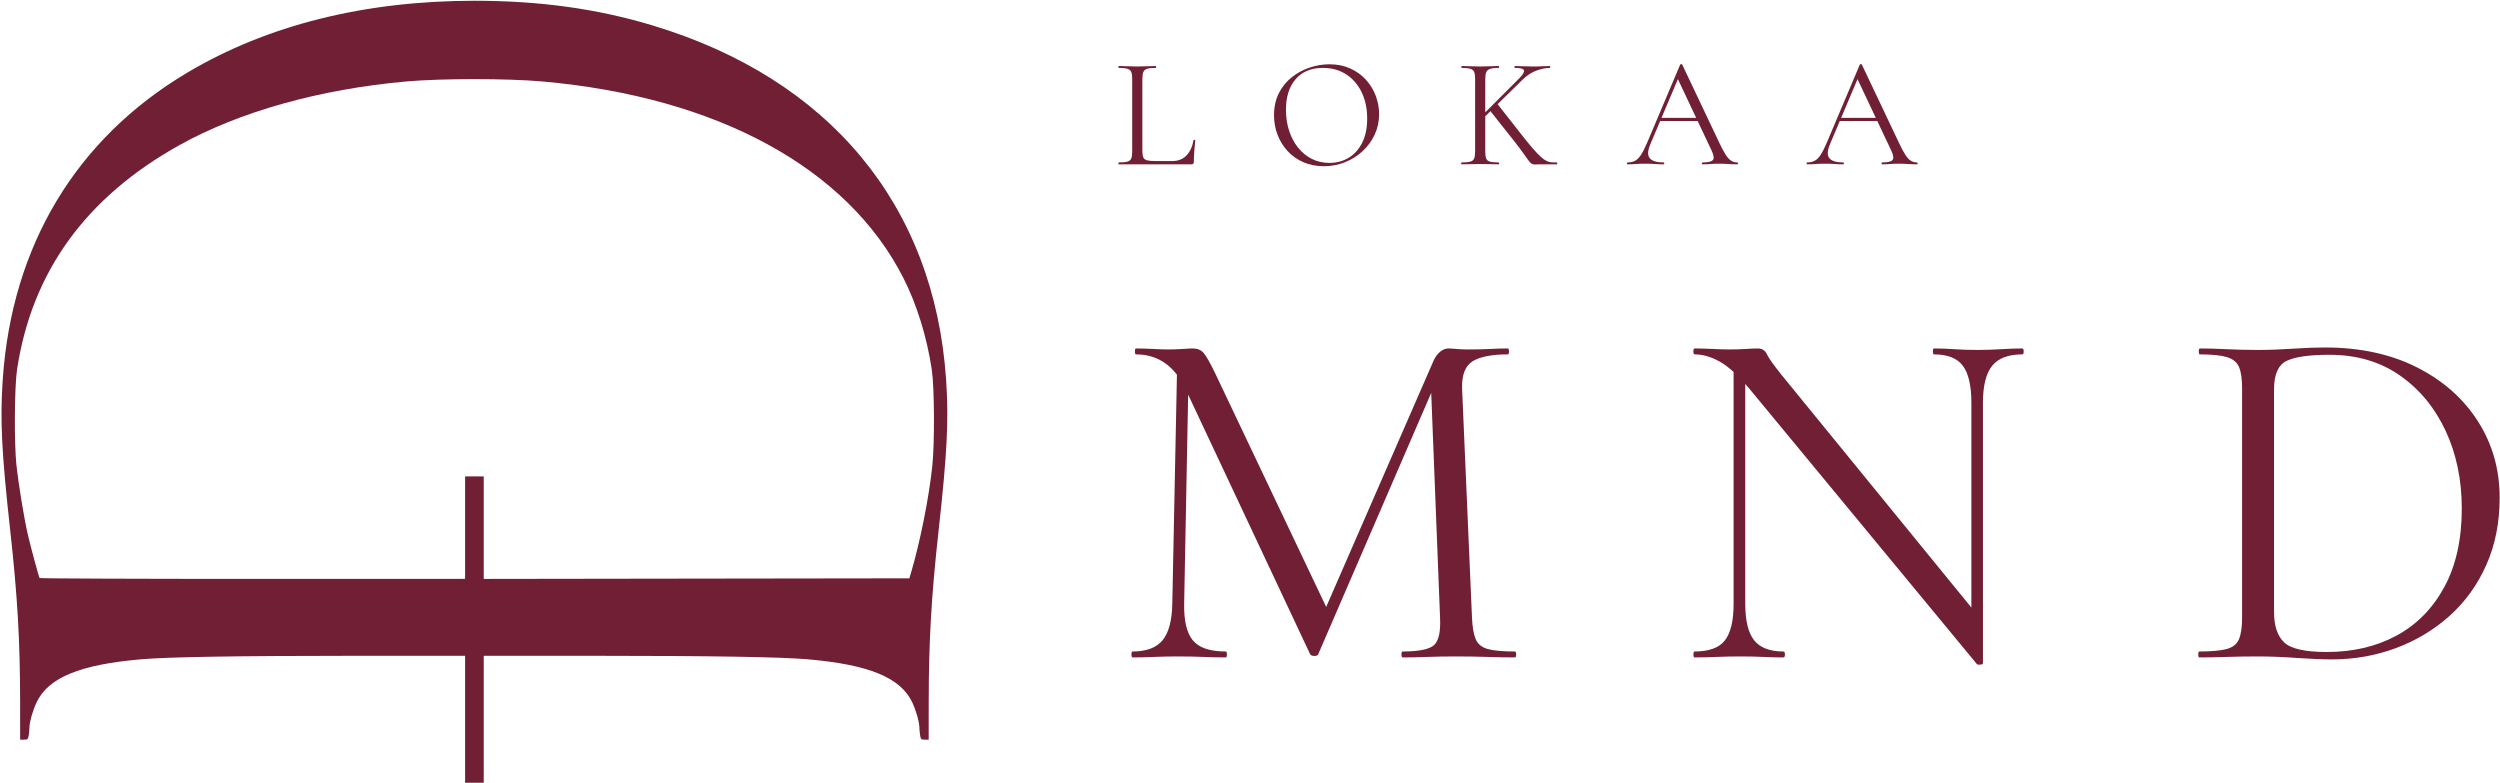
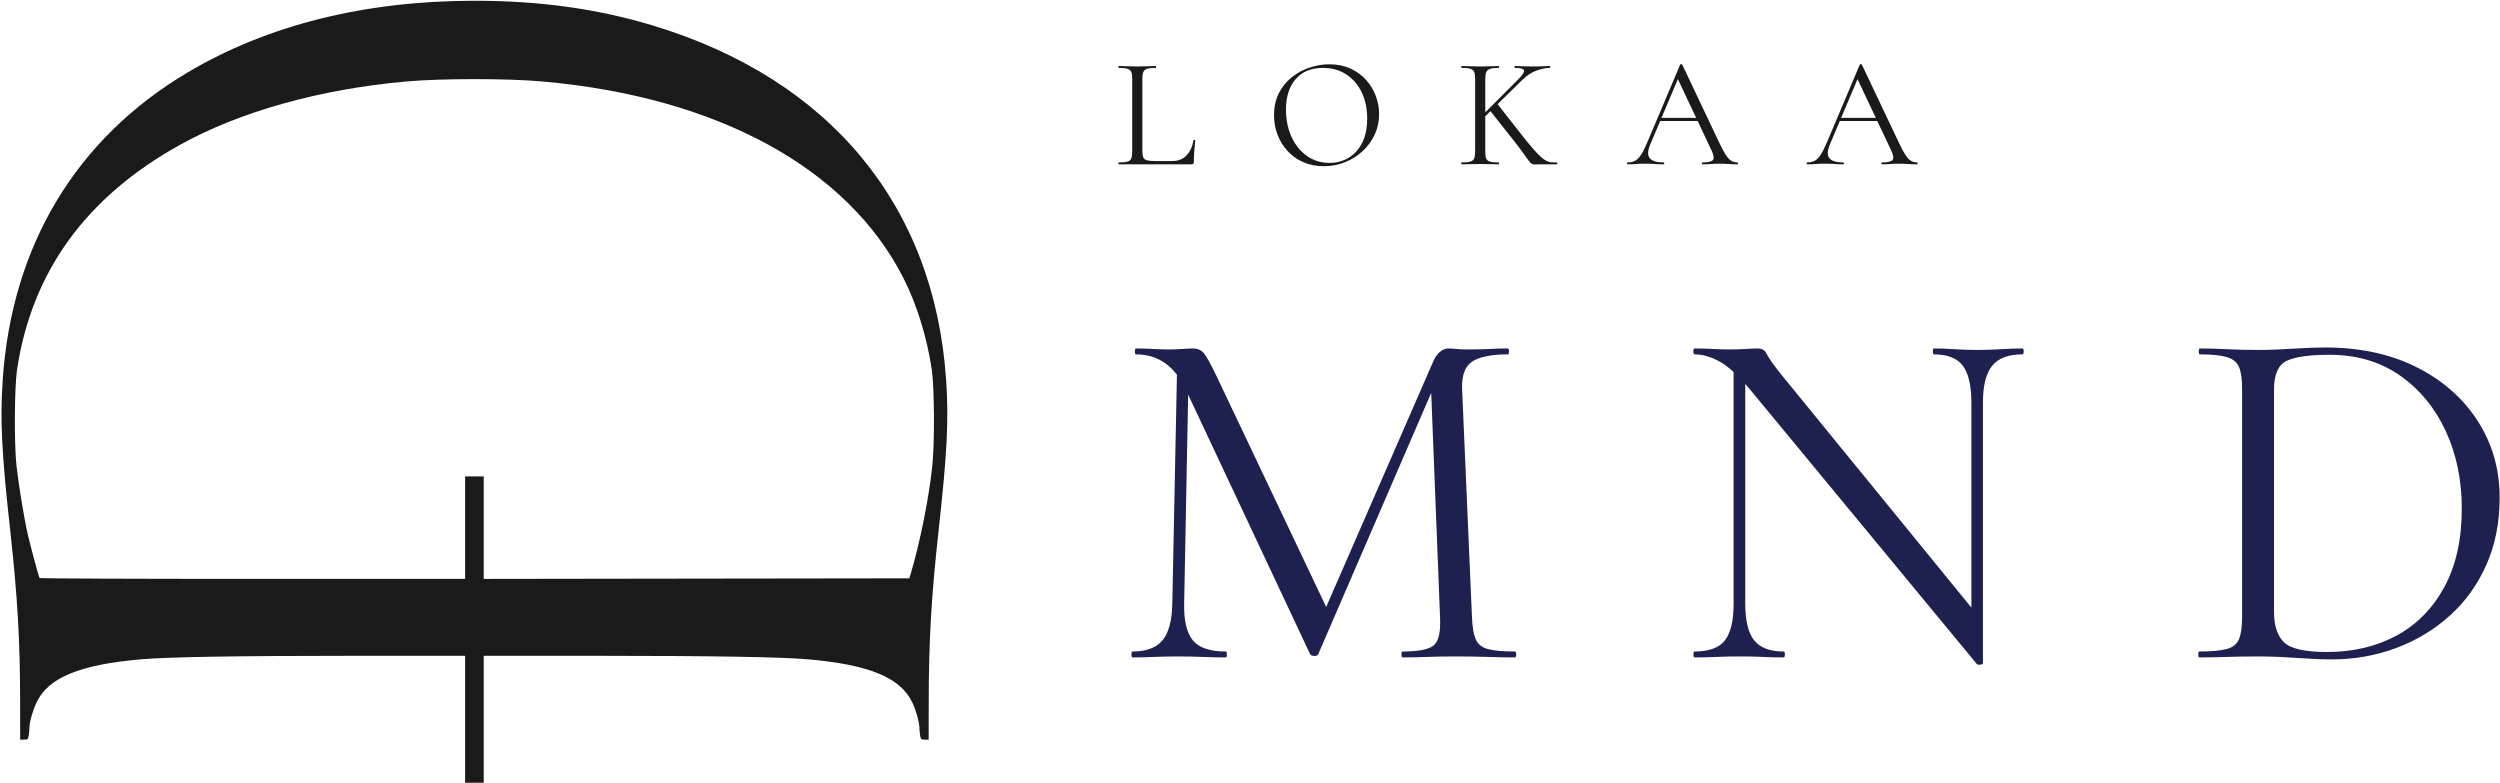
- <svg xmlns="http://www.w3.org/2000/svg" viewBox="0.00 0.00 5055.64 1583.33" width="5056" height="1583" fill="#711F35" role="img" aria-label="LOKAA by MND">
+ <svg xmlns="http://www.w3.org/2000/svg" viewBox="0.00 0.00 5055.64 1583.33" width="5056" height="1583" fill="#1A1A1A" role="img" aria-label="LOKAA by MND">
  <path d="M399.00 617.50 L399.00 563.00 L301.25 563.03 C202.89 563.05 144.12 564.03 121.00 566.01 C68.22 570.54 40.97 581.80 31.01 603.20 C27.73 610.25 25.01 619.86 24.99 624.46 C24.98 626.13 24.70 629.19 24.36 631.25 C23.78 634.72 23.49 635.00 20.37 635.00 L17.00 635.00 L16.98 603.25 C16.94 550.33 14.76 512.25 8.48 455.50 C1.06 388.34 -0.32 360.51 2.05 325.83 C9.89 210.76 65.10 119.04 160.68 62.25 C229.17 21.56 312.78 0.65 407.00 0.65 C463.08 0.65 512.47 7.50 560.12 21.89 C711.96 67.74 801.74 176.09 811.95 325.83 C814.31 360.34 812.90 388.68 805.52 455.50 C799.24 512.25 797.06 550.33 797.02 603.25 L797.00 635.00 L793.63 635.00 C790.51 635.00 790.22 634.72 789.64 631.25 C789.30 629.19 789.02 626.13 789.01 624.46 C788.99 619.86 786.27 610.25 782.99 603.20 C773.03 581.80 745.78 570.54 693.00 566.01 C669.88 564.03 611.11 563.05 512.75 563.03 L415.00 563.00 L415.00 617.50 L415.00 672.00 L407.00 672.00 L399.00 672.00 L399.00 617.50 Z M399.00 453.00 L399.00 409.00 L407.00 409.00 L415.00 409.00 L415.00 453.00 L415.00 497.01 L597.71 496.75 L780.41 496.50 L781.75 492.00 C789.64 465.47 797.17 427.74 800.12 400.00 C802.18 380.65 801.93 332.49 799.69 317.50 C795.47 289.30 786.88 261.52 775.33 238.76 C727.34 144.19 615.58 83.30 465.50 69.95 C435.11 67.25 378.89 67.25 348.50 69.95 C274.19 76.56 205.33 95.88 153.77 124.58 C73.32 169.37 26.85 233.65 14.31 317.50 C12.10 332.31 11.81 380.71 13.82 399.50 C15.54 415.53 20.55 446.01 23.60 459.00 C26.29 470.46 32.93 495.05 33.66 496.25 C33.91 496.66 116.22 497.00 216.56 497.00 L399.00 497.00 L399.00 453.00 Z" transform="translate(0 0.000) scale(2.356151)" />
  <path d="M185 543V85Q185 57.7 191 44.05Q197 30.4 214.284 25.6Q231.567 20.8 265.2 20.8H374.399Q432.399 20.8 466.2 57.2Q500 93.6 510.2 153.2Q510.4 156.2 515.8 155.6Q521.2 155 521.2 152Q518.2 124.6 515.2 86.135Q512.2 47.669 512.2 15Q512.2 0 497.124 0H34.8Q32.8 0 32.8 6.0Q32.8 12 34.8 12Q71.348 12 89.622 17.0Q107.896 22 114.148 37.0Q120.4 52 120.4 81V544Q120.4 573 114.148 587.5Q107.896 602 89.622 607.5Q71.348 613 34.8 613Q32.8 613 32.8 619.0Q32.8 625 34.8 625Q58.8 625 89.055 623.5Q119.31 622 152.13 622Q187 622 217.004 623.5Q247.008 625 270.4 625Q272.6 625 272.6 619.0Q272.6 613 270.4 613Q233.937 613 215.706 607.5Q197.475 602 191.237 587.0Q185 572 185 543Z" transform="translate(2251.240 332.402) scale(0.318182 -0.318182)" />
  <path d="M366 -12Q294 -12 235.5 13.5Q177 39 135.5 84.0Q94 129 71.5 187.5Q49 246 49 312Q49 393 80.5 454.0Q112 515 164.0 555.5Q216 596 278.0 616.0Q340 636 401 636Q475 636 533.5 609.5Q592 583 633.0 538.0Q674 493 695.5 436.0Q717 379 717 319Q717 249 689.0 189.0Q661 129 612.5 84.0Q564 39 500.5 13.5Q437 -12 366 -12ZM401.4 9Q468.6 9 523 41.4Q577.399 73.8 609.299 137Q641.199 200.2 641.199 290.8Q641.199 385.2 606.399 457.6Q571.599 530 508.4 571.5Q445.2 613 359.4 613Q248.4 613 186.601 541.6Q124.801 470.2 124.801 346.6Q124.801 276 144.601 214.5Q164.401 153 201.301 106.7Q238.2 60.4 288.9 34.7Q339.6 9 401.4 9Z" transform="translate(2560.831 332.402) scale(0.318182 -0.318182)" />
  <path d="M121.4 81V544Q121.4 573 115.2 587.5Q109 602 90.7 607.5Q72.4 613 36 613Q33.8 613 33.8 619.0Q33.8 625 36 625Q60.4 625 90.4 623.5Q120.4 622 153.2 622Q188.8 622 218.4 623.5Q248 625 271.4 625Q273.6 625 273.6 619.0Q273.6 613 271.4 613Q235 613 216.8 607.0Q198.6 601 192.3 586.0Q186 571 186 542V81Q186 52 191.8 37.0Q197.6 22 216.2 17.0Q234.8 12 271.4 12Q273.8 12 273.8 6.0Q273.8 0 271.4 0Q247 0 217.9 1.0Q188.8 2 153.2 2Q120.4 2 89.8 1.0Q59.2 0 34.8 0Q32.8 0 32.8 6.0Q32.8 12 34.8 12Q71.4 12 90.1 17.0Q108.8 22 115.1 37.0Q121.4 52 121.4 81ZM371.8 145 213.2 345.2 262.801 384.6 408.601 198.6Q454.001 140.4 485.401 104.1Q516.801 67.8 538.101 48.5Q559.401 29.2 575.8 21.4Q592.2 13.6 607.3 12.8Q622.4 12 640.8 12Q643.8 12 643.8 6.0Q643.8 0 640.8 0Q596 0 569 0.0Q542 0 528.8 0Q520.2 0 514.4 -0.6Q508.6 -1.2 503 -1.2Q489.2 -1.2 480.8 3.8Q472.4 8.8 461.3 23.8Q450.2 38.8 429.8 67.8Q409.4 96.8 371.8 145ZM142.4 286.8 399.6 544.4Q437.4 582.2 431.9 597.6Q426.4 613 374 613Q371.8 613 371.8 619.0Q371.8 625 374 625Q398.6 625 423.8 623.5Q449 622 490.2 622Q529.4 622 552.2 623.5Q575 625 596.201 625Q599.201 625 599.201 619.0Q599.201 613 596.201 613Q559.8 613 512.8 596.5Q465.8 580 423.2 538.4L167 287Z" transform="translate(2944.558 332.402) scale(0.318182 -0.318182)" />
  <path d="M194.2 275.399 204.4 295.399H469.2L476.2 275.399ZM698.6 12Q702.8 12 702.8 6.0Q702.8 0 698.6 0Q670.2 0 640.1 2.0Q610 4 582.4 4Q550.8 4 527.8 2.0Q504.8 0 477 0Q473 0 473.0 6.0Q473 12 477 12Q530 12 542.9 27.3Q555.8 42.6 535.6 86L314.2 554.999L339.2 585.8L145 126.8Q119.6 66 141.6 39Q163.6 12 229.2 12Q234.2 12 234.2 6.0Q234.2 0 229.2 0Q199.2 0 174.2 2.0Q149.2 4 111.2 4Q75.4 4 53.5 2.0Q31.6 0 0.8 0Q-3.2 0 -3.2 6.0Q-3.2 12 0.8 12Q27.8 12 47.7 22.3Q67.6 32.6 85.5 59.5Q103.4 86.4 124.4 136L335 633.8Q336.8 636.8 342 636.9Q347.2 637 348.2 633.8L583.8 137Q607 87.6 624.9 60.1Q642.8 32.6 660.3 22.3Q677.8 12 698.6 12Z" transform="translate(3291.376 332.402) scale(0.318182 -0.318182)" />
  <path d="M194.2 275.399 204.4 295.399H469.2L476.2 275.399ZM698.6 12Q702.8 12 702.8 6.0Q702.8 0 698.6 0Q670.2 0 640.1 2.0Q610 4 582.4 4Q550.8 4 527.8 2.0Q504.8 0 477 0Q473 0 473.0 6.0Q473 12 477 12Q530 12 542.9 27.3Q555.8 42.6 535.6 86L314.2 554.999L339.2 585.8L145 126.8Q119.6 66 141.6 39Q163.6 12 229.2 12Q234.2 12 234.2 6.0Q234.2 0 229.2 0Q199.2 0 174.2 2.0Q149.2 4 111.2 4Q75.4 4 53.5 2.0Q31.6 0 0.8 0Q-3.2 0 -3.2 6.0Q-3.2 12 0.8 12Q27.8 12 47.7 22.3Q67.6 32.6 85.5 59.5Q103.4 86.4 124.4 136L335 633.8Q336.8 636.8 342 636.9Q347.2 637 348.2 633.8L583.8 137Q607 87.6 624.9 60.1Q642.8 32.6 660.3 22.3Q677.8 12 698.6 12Z" transform="translate(3654.740 332.402) scale(0.318182 -0.318182)" />
-   <path d="M119.4 108.6 129.4 602 152.8 600 143.4 108.6Q142.4 57.2 160.9 34.6Q179.4 12 227.6 12Q229.8 12 229.8 6.0Q229.8 0 227.6 0Q205.6 0 182.2 1.0Q158.8 2 130.6 2Q105 2 82.2 1.0Q59.4 0 39 0Q36.8 0 36.8 6.0Q36.8 12 39 12Q80.8 12 99.6 34.6Q118.4 57.2 119.4 108.6ZM812.2 12Q815 12 815 6.0Q815 0 812.2 0Q787.8 0 757.6 1.0Q727.4 2 693.8 2Q661.6 2 634.4 1.0Q607.2 0 585.2 0Q583 0 583 6.0Q583 12 585.2 12Q634.6 12 648.9 25.0Q663.2 38 661 81L642 564.199L675.4 609.8L414.8 7Q413.8 3 406.9 3.0Q400 3 398 7L146.6 542Q113.4 613 46 613Q43.8 613 43.8 619.0Q43.8 625 46 625Q62.2 625 80.4 624.0Q98.6 623 110.6 623Q127 623 140.5 624.0Q154 625 161 625Q175 625 182.9 615.8Q190.8 606.6 207 573L435 93.001L404.2 41.4L647.8 600Q653 611.6 661.1 618.3Q669.2 625 677.8 625Q683.8 625 694 624.0Q704.2 623 717.6 623Q744.8 623 762.1 624.0Q779.4 625 798.2 625Q800.4 625 800.4 619.0Q800.4 613 798.2 613Q749.8 613 727.1 599.2Q704.4 585.4 705.6 543.8L725.601 81Q726.801 52 733.101 37.0Q739.401 22 757.6 17.0Q775.8 12 812.2 12Z" transform="translate(2251.240 1329.864) scale(1 -1)" />
-   <path d="M119.8 108.6V602L143.4 600V108.6Q143.4 57.2 161.4 34.6Q179.4 12 220.8 12Q223.6 12 223.6 6.0Q223.6 0 220.8 0Q201.2 0 180.1 1.0Q159 2 133.4 2Q108.2 2 84.9 1.0Q61.6 0 40.8 0Q38.6 0 38.6 6.0Q38.6 12 40.8 12Q84.8 12 102.3 34.6Q119.8 57.2 119.8 108.6ZM624.2 -11.8Q624.2 -14 619.3 -14.5Q614.4 -15 612.4 -14L152.2 543Q117.8 584 91.6 598.5Q65.4 613 41.2 613Q38.4 613 38.4 619.0Q38.4 625 41.2 625Q58.8 625 77.4 624.0Q96 623 110.8 623Q129.2 623 145 624.0Q160.801 625 168.801 625Q181.801 625 187.101 613.5Q192.401 602 215.601 573L616.2 82.001ZM624.2 515.4V-11.8L600.8 19V515.4Q600.8 566.8 583.6 589.9Q566.4 613 525 613Q523 613 523.0 619.0Q523 625 525 625Q545.4 625 566.5 623.5Q587.6 622 613.2 622Q637 622 660.6 623.5Q684.2 625 703.8 625Q706.6 625 706.6 619.0Q706.6 613 703.8 613Q661.4 613 642.8 589.9Q624.2 566.8 624.2 515.4Z" transform="translate(3386.240 1329.864) scale(1 -1)" />
-   <path d="M302.8 -4Q274 -4 231.6 -1.0Q189.2 2 153.26 2Q120.4 2 89.829 1.0Q59.257 0 34.8 0Q32.8 0 32.8 6.0Q32.8 12 34.8 12Q71.364 12 90.128 17.0Q108.891 22 115.145 37.0Q121.4 52 121.4 81V544Q121.4 573 115.163 587.5Q108.926 602 90.694 607.5Q72.463 613 36 613Q33.8 613 33.8 619.0Q33.8 625 36 625Q60.405 625 90.402 623.5Q120.4 622 153.3 622Q186.2 622 224.027 624.5Q261.855 627 288.8 627Q395.2 627 474.622 587.0Q554.044 547 598.222 478.0Q642.4 409 642.4 323Q642.4 248 615.59 187.5Q588.779 127 541.613 84.5Q494.446 42 432.881 19.0Q371.316 -4 302.8 -4ZM292.8 11Q372.699 11 434.049 44.3Q495.4 77.6 530.6 142.64Q565.799 207.679 565.799 301.019Q565.799 388.4 533 458.6Q500.2 528.8 440.394 570.5Q380.589 612.2 298 612.2Q237.54 612.2 211.77 600.012Q186 587.825 186 542V92Q186 50.2 206.273 30.6Q226.545 11 292.8 11Z" transform="translate(4413.240 1329.864) scale(1 -1)" />
+   <g fill="#1E2150">
+     <path d="M119.4 108.6 129.4 602 152.8 600 143.4 108.6Q142.4 57.2 160.9 34.6Q179.4 12 227.6 12Q229.8 12 229.8 6.0Q229.8 0 227.6 0Q205.6 0 182.2 1.0Q158.8 2 130.6 2Q105 2 82.2 1.0Q59.4 0 39 0Q36.8 0 36.8 6.0Q36.8 12 39 12Q80.8 12 99.6 34.6Q118.4 57.2 119.4 108.6ZM812.2 12Q815 12 815 6.0Q815 0 812.2 0Q787.8 0 757.6 1.0Q727.4 2 693.8 2Q661.6 2 634.4 1.0Q607.2 0 585.2 0Q583 0 583 6.0Q583 12 585.2 12Q634.6 12 648.9 25.0Q663.2 38 661 81L642 564.199L675.4 609.8L414.8 7Q413.8 3 406.9 3.0Q400 3 398 7L146.6 542Q113.4 613 46 613Q43.8 613 43.8 619.0Q43.8 625 46 625Q62.2 625 80.4 624.0Q98.6 623 110.6 623Q127 623 140.5 624.0Q154 625 161 625Q175 625 182.9 615.8Q190.8 606.6 207 573L435 93.001L404.2 41.4L647.8 600Q653 611.6 661.1 618.3Q669.2 625 677.8 625Q683.8 625 694 624.0Q704.2 623 717.6 623Q744.8 623 762.1 624.0Q779.4 625 798.2 625Q800.4 625 800.4 619.0Q800.4 613 798.2 613Q749.8 613 727.1 599.2Q704.4 585.4 705.6 543.8L725.601 81Q726.801 52 733.101 37.0Q739.401 22 757.6 17.0Q775.8 12 812.2 12Z" transform="translate(2251.240 1329.864) scale(1 -1)" />
+     <path d="M119.8 108.6V602L143.4 600V108.6Q143.4 57.2 161.4 34.6Q179.4 12 220.8 12Q223.6 12 223.6 6.0Q223.6 0 220.8 0Q201.2 0 180.1 1.0Q159 2 133.4 2Q108.2 2 84.9 1.0Q61.6 0 40.8 0Q38.6 0 38.6 6.0Q38.6 12 40.8 12Q84.8 12 102.3 34.6Q119.8 57.2 119.8 108.6ZM624.2 -11.8Q624.2 -14 619.3 -14.5Q614.4 -15 612.4 -14L152.2 543Q117.8 584 91.6 598.5Q65.4 613 41.2 613Q38.4 613 38.4 619.0Q38.4 625 41.2 625Q58.8 625 77.4 624.0Q96 623 110.8 623Q129.2 623 145 624.0Q160.801 625 168.801 625Q181.801 625 187.101 613.5Q192.401 602 215.601 573L616.2 82.001ZM624.2 515.4V-11.8L600.8 19V515.4Q600.8 566.8 583.6 589.9Q566.4 613 525 613Q523 613 523.0 619.0Q523 625 525 625Q545.4 625 566.5 623.5Q587.6 622 613.2 622Q637 622 660.6 623.5Q684.2 625 703.8 625Q706.6 625 706.6 619.0Q706.6 613 703.8 613Q661.4 613 642.8 589.9Q624.2 566.8 624.2 515.4Z" transform="translate(3386.240 1329.864) scale(1 -1)" />
+     <path d="M302.8 -4Q274 -4 231.6 -1.0Q189.2 2 153.26 2Q120.4 2 89.829 1.0Q59.257 0 34.8 0Q32.8 0 32.8 6.0Q32.8 12 34.8 12Q71.364 12 90.128 17.0Q108.891 22 115.145 37.0Q121.4 52 121.4 81V544Q121.4 573 115.163 587.5Q108.926 602 90.694 607.5Q72.463 613 36 613Q33.8 613 33.8 619.0Q33.8 625 36 625Q60.405 625 90.402 623.5Q120.4 622 153.3 622Q186.2 622 224.027 624.5Q261.855 627 288.8 627Q395.2 627 474.622 587.0Q554.044 547 598.222 478.0Q642.4 409 642.4 323Q642.4 248 615.59 187.5Q588.779 127 541.613 84.5Q494.446 42 432.881 19.0Q371.316 -4 302.8 -4ZM292.8 11Q372.699 11 434.049 44.3Q495.4 77.6 530.6 142.64Q565.799 207.679 565.799 301.019Q565.799 388.4 533 458.6Q500.2 528.8 440.394 570.5Q380.589 612.2 298 612.2Q237.54 612.2 211.77 600.012Q186 587.825 186 542V92Q186 50.2 206.273 30.6Q226.545 11 292.8 11Z" transform="translate(4413.240 1329.864) scale(1 -1)" />
+   </g>
</svg>
